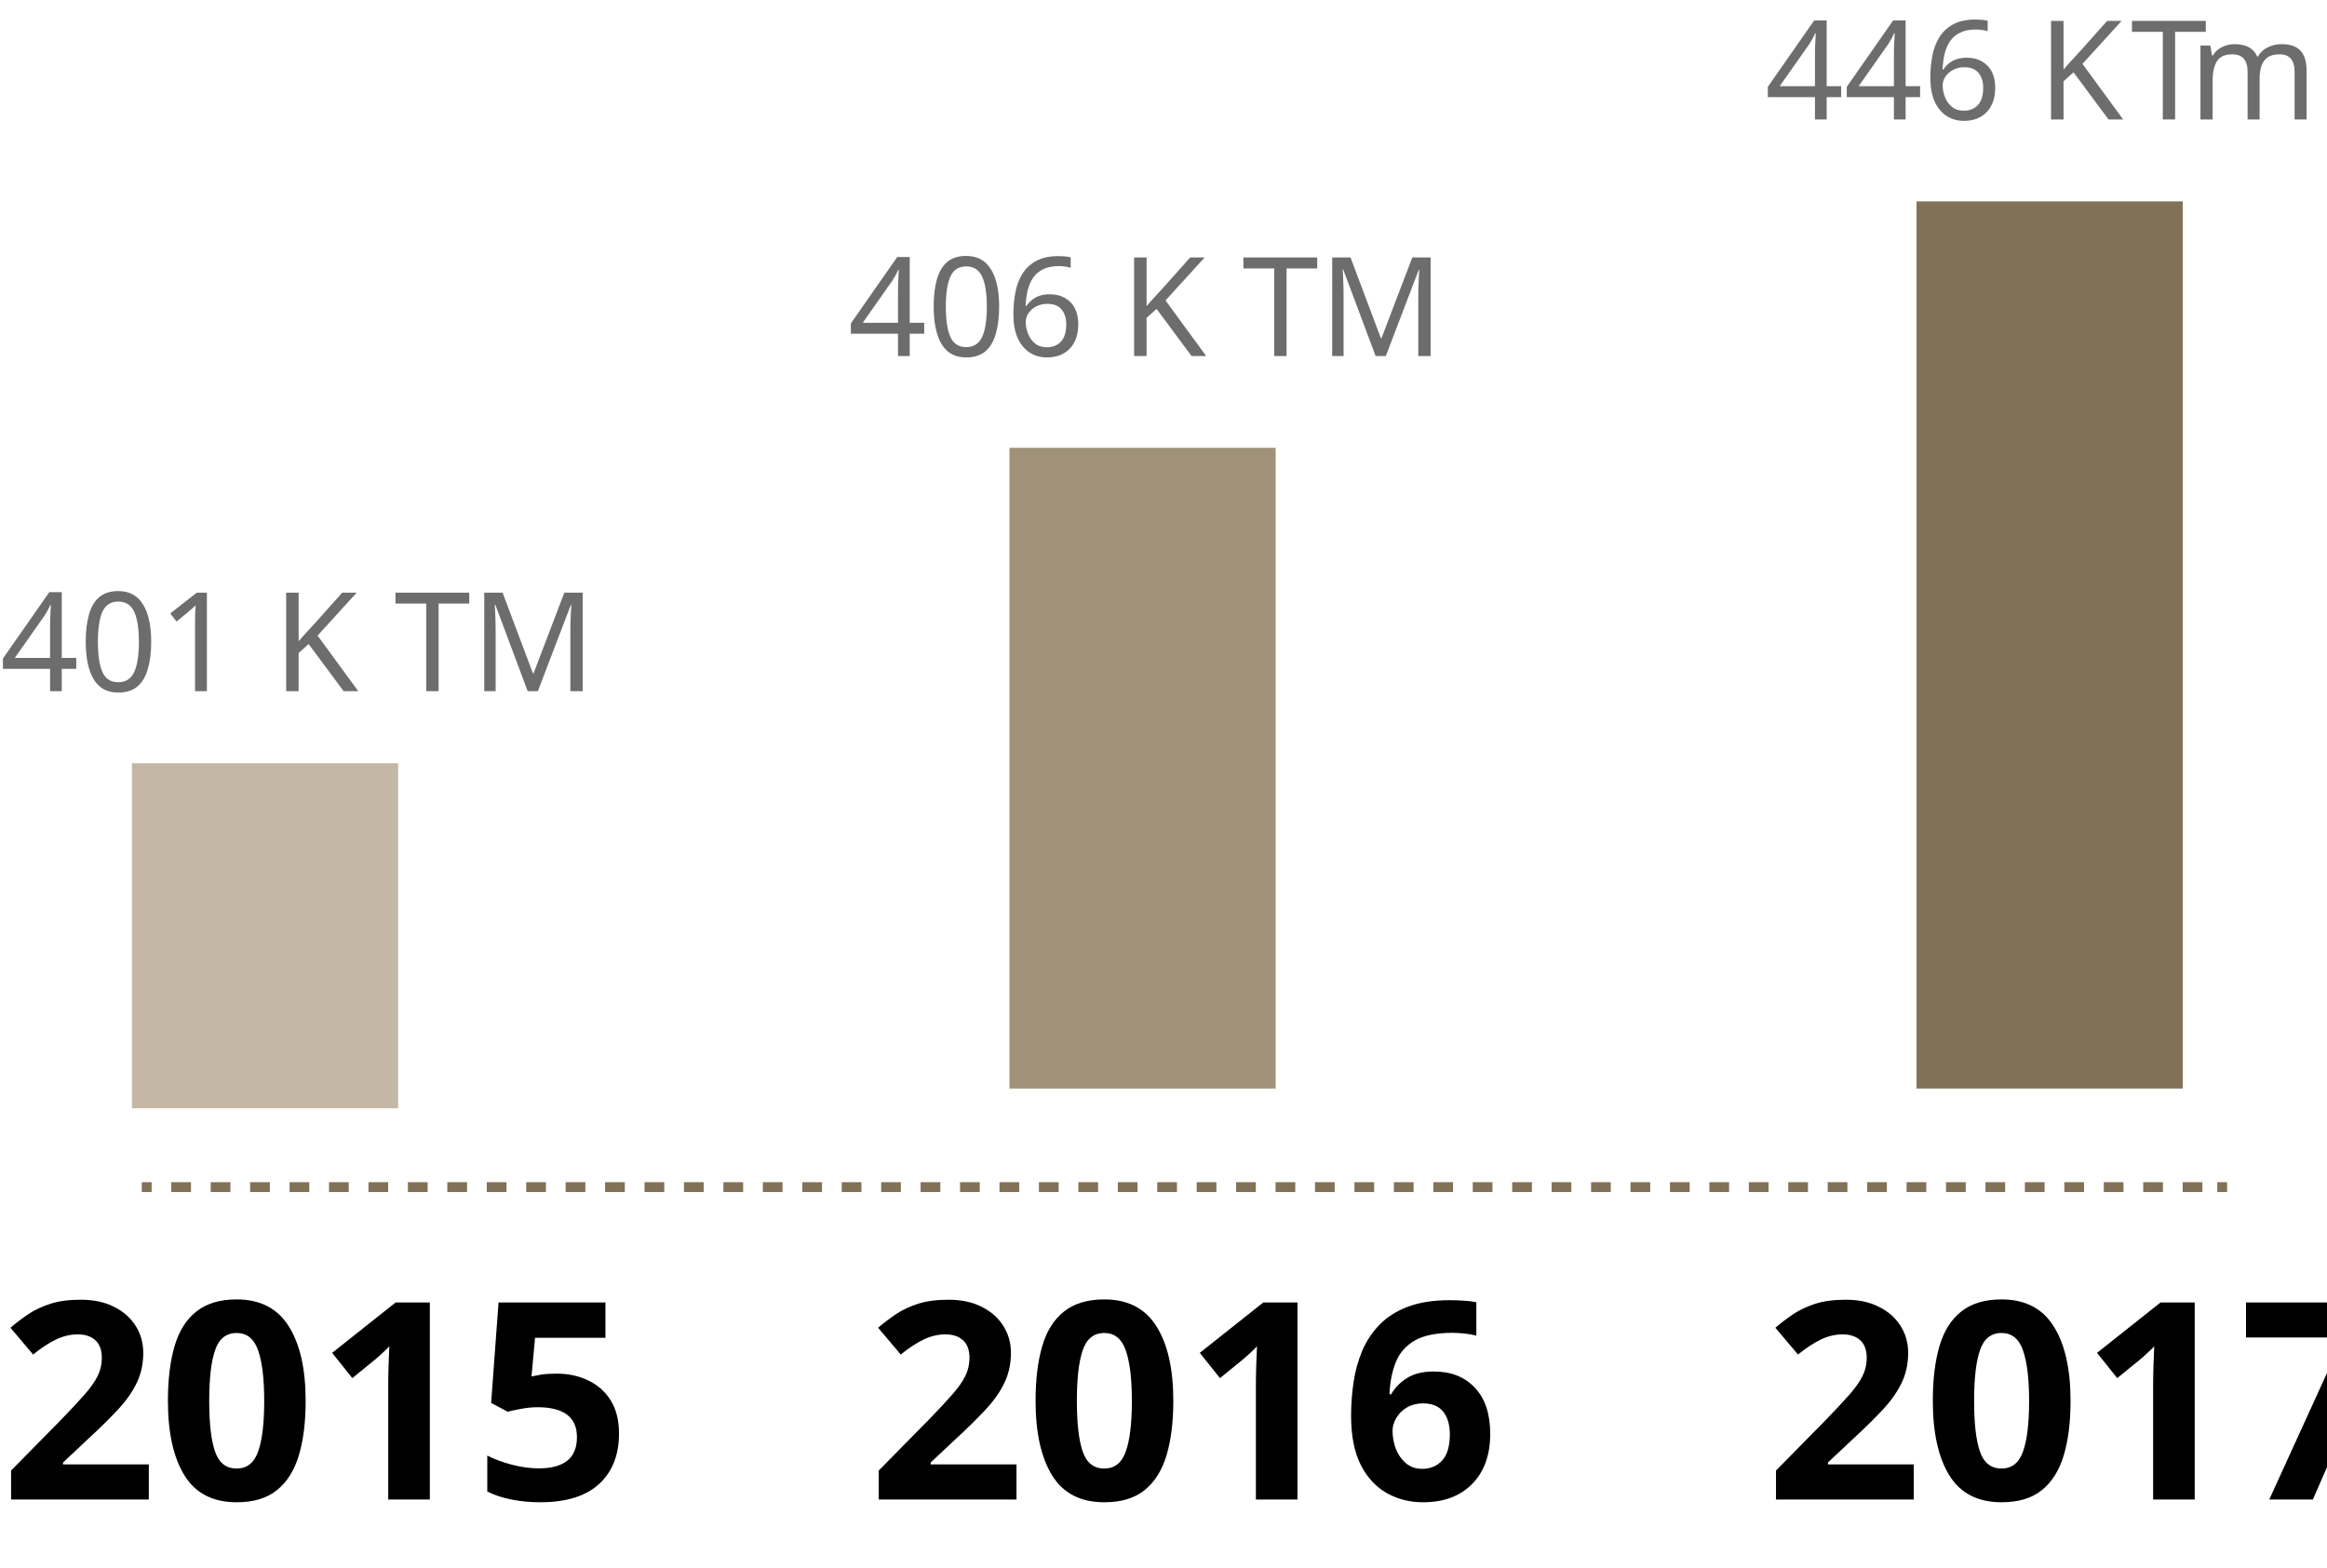
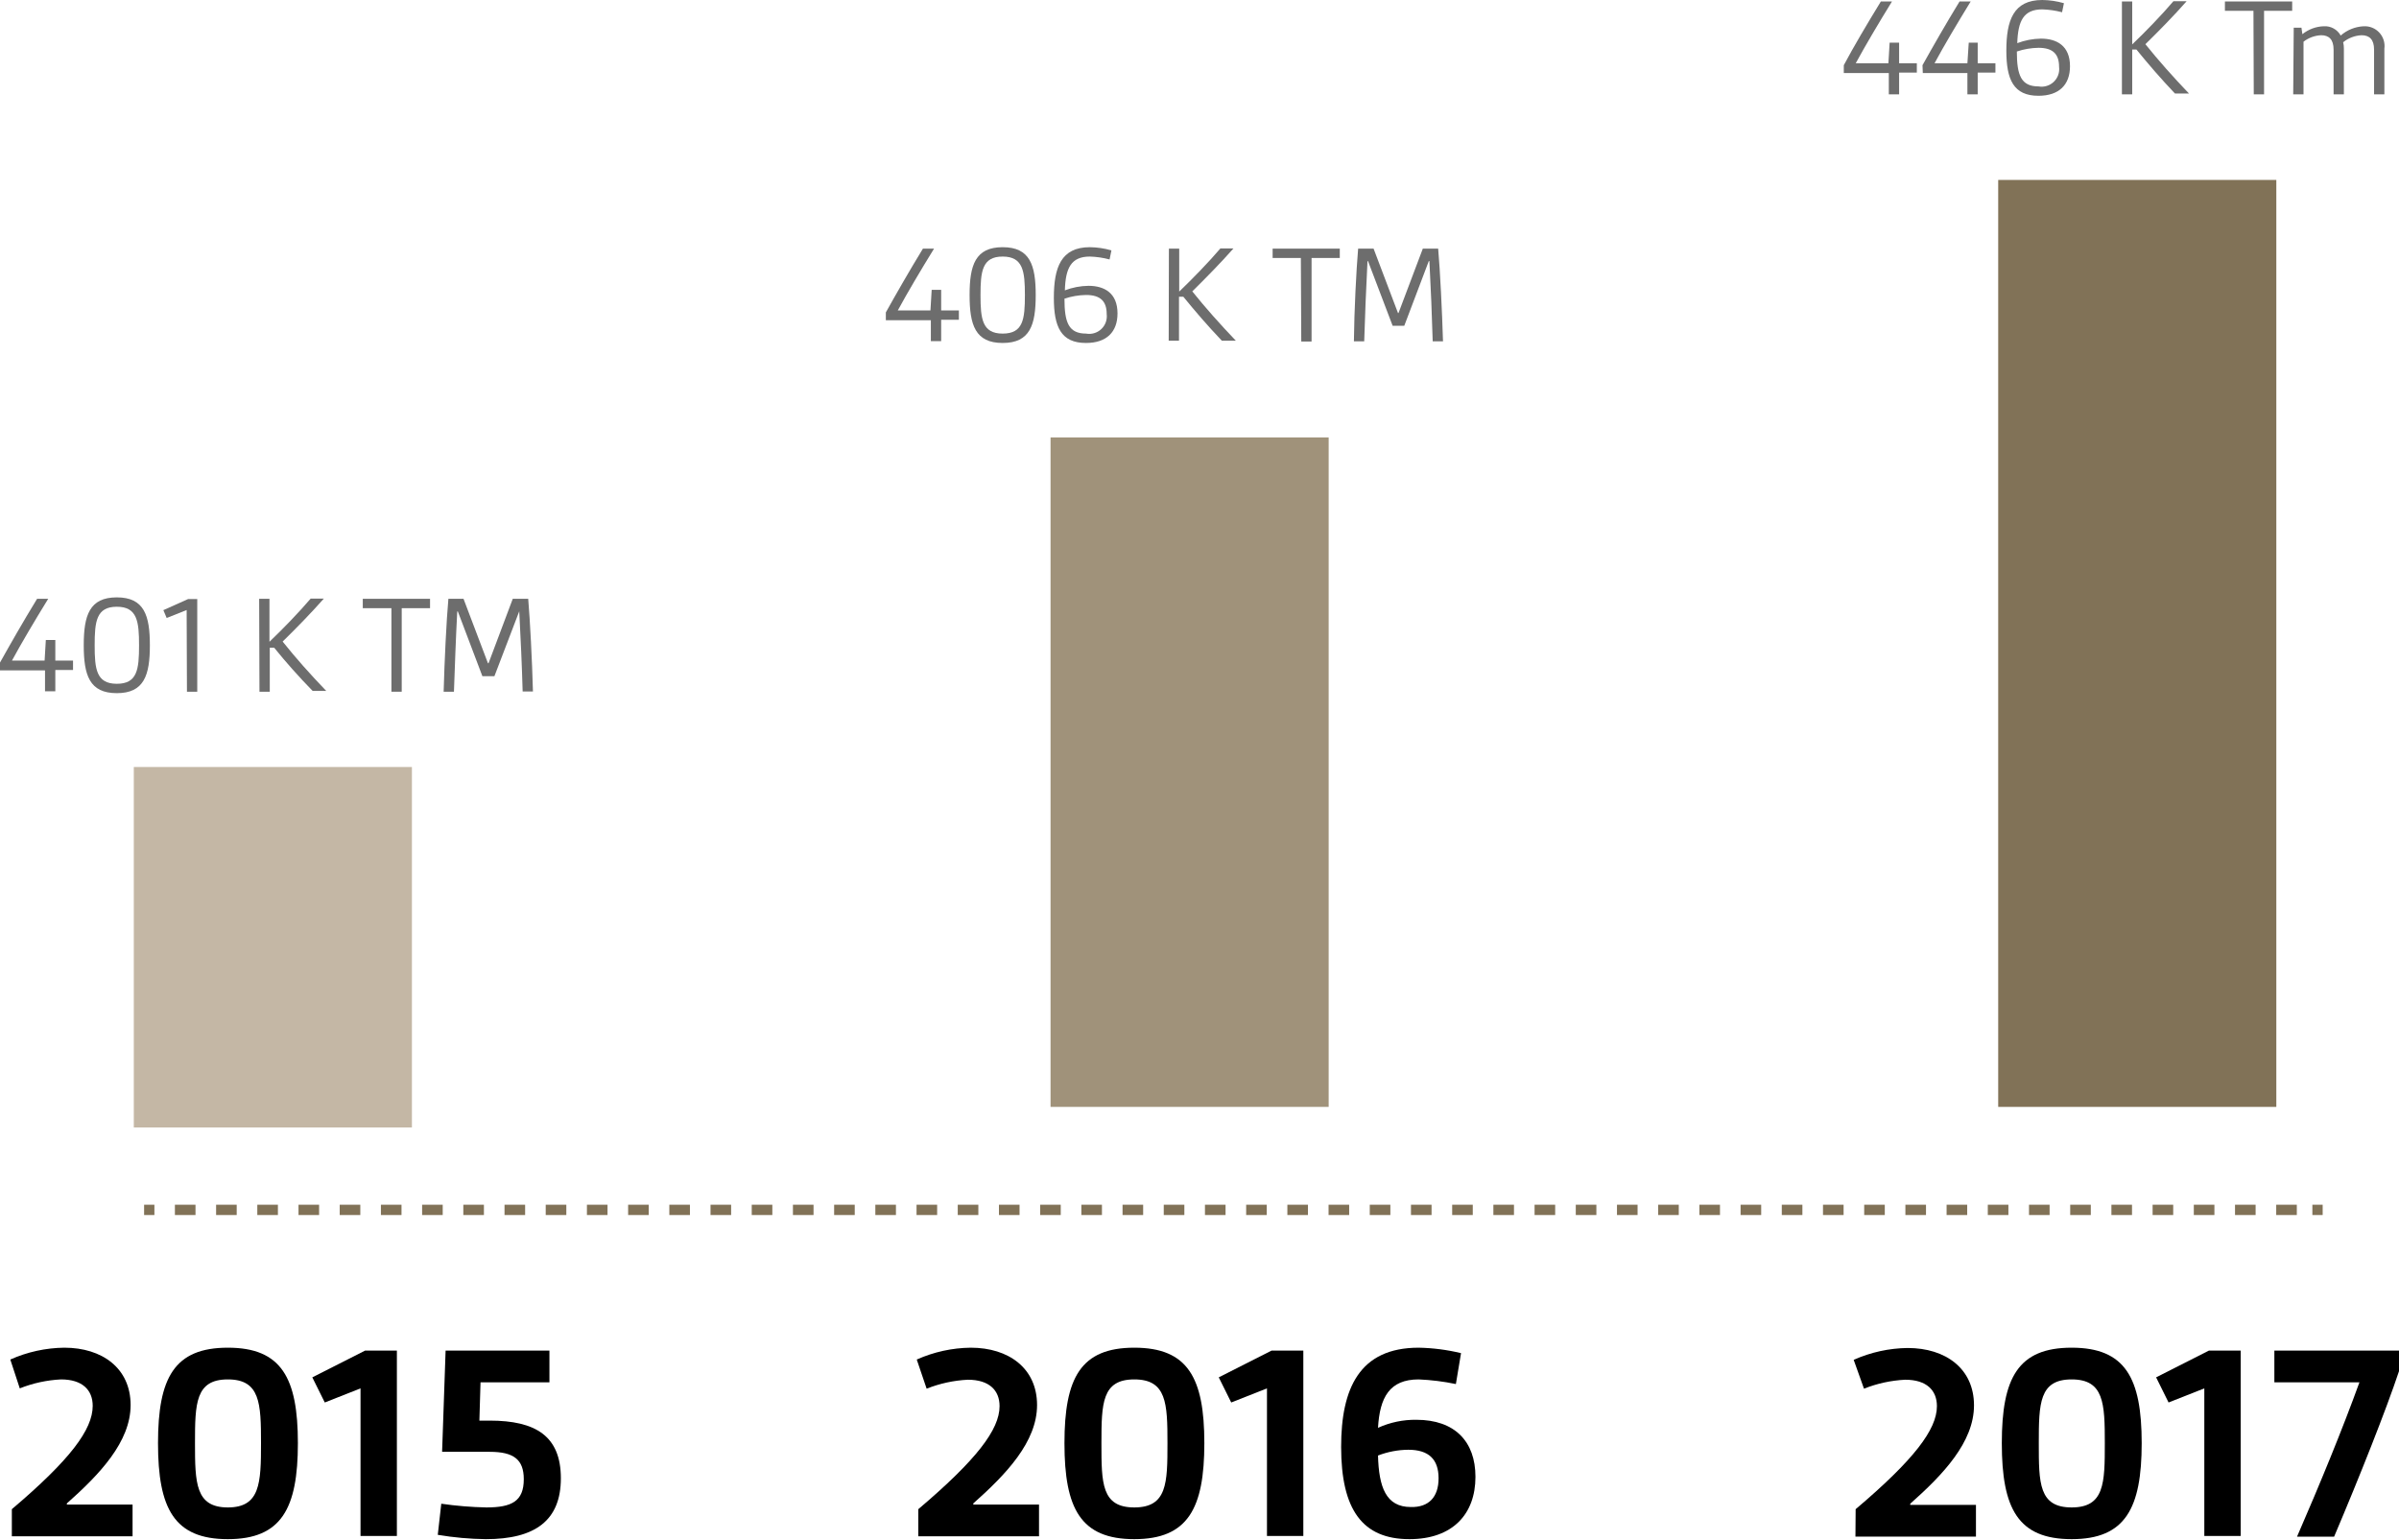
- <svg xmlns="http://www.w3.org/2000/svg" viewBox="0 0 236.01 158.98">
+ <svg xmlns="http://www.w3.org/2000/svg" viewBox="0 0 232.9 149.44">
  <defs>
-     <style>.cls-1{fill:#c4b7a5;}.cls-2{fill:#a0927a;}.cls-3{fill:#817257;}.cls-4{font-size:28px;font-family:Gesta-Bold, Gesta;font-weight:700;}.cls-5{font-size:14px;fill:#6d6d6d;font-family:Gesta-Regular, Gesta;}.cls-6{letter-spacing:-0.09em;}.cls-7,.cls-8{fill:none;stroke:#817257;stroke-miterlimit:10;}.cls-8{stroke-dasharray:2 2;}</style>
+     <style>.cls-1{fill:#c4b7a5;}.cls-2{fill:#a0927a;}.cls-3{fill:#817257;}.cls-4{isolation:isolate;}.cls-5{fill:#6d6d6d;}.cls-6,.cls-7{fill:none;stroke:#817257;stroke-miterlimit:10;}.cls-7{stroke-dasharray:2 2;}</style>
  </defs>
  <g id="Capa_2" data-name="Capa 2">
    <g id="Capa_1-2" data-name="Capa 1">
-       <rect class="cls-1" x="13.38" y="77.43" width="27" height="35" />
-       <rect class="cls-2" x="102.38" y="45.43" width="27" height="65" />
-       <rect class="cls-3" x="194.38" y="20.43" width="27" height="90" />
-       <text class="cls-4" transform="translate(0 152.12)">2015</text>
-       <text class="cls-5" transform="translate(0 70.12)">401 K TM</text>
-       <text class="cls-5" transform="translate(86 36.12)">406 K TM </text>
-       <text class="cls-5" transform="translate(179 12.12)">446 K <tspan class="cls-6" x="37.09" y="0">T</tspan>
-         <tspan x="42.99" y="0">m </tspan>
-       </text>
-       <text class="cls-4" transform="translate(88 152.12)">2016</text>
-       <text class="cls-4" transform="translate(179 152.12)">2017</text>
-       <line class="cls-7" x1="14.38" y1="120.43" x2="15.38" y2="120.43" />
-       <line class="cls-8" x1="17.37" y1="120.43" x2="223.88" y2="120.43" />
-       <line class="cls-7" x1="224.88" y1="120.43" x2="225.88" y2="120.43" />
+       <g id="Capa_2-2" data-name="Capa 2">
+         <g id="Capa_1-2-2" data-name="Capa 1-2">
+           <rect class="cls-1" x="12.99" y="74.47" width="27" height="35" />
+           <rect class="cls-2" x="101.99" y="42.47" width="27" height="65" />
+           <rect class="cls-3" x="193.99" y="17.47" width="27" height="90" />
+           <g class="cls-4">
+             <path d="M1.15,146.53C6.8,141.74,9,138.8,9,136.5c0-1.54-1-2.57-3.08-2.57a12.51,12.51,0,0,0-4,.87L1,132a13.23,13.23,0,0,1,5.24-1.15c3.69,0,6.44,2,6.44,5.57s-3,6.72-6.19,9.55l0,.11h6.38v3.08H1.15Z" />
+             <path d="M15.34,140.12c0-6.33,1.57-9.27,6.78-9.27s6.8,2.94,6.8,9.27-1.59,9.32-6.8,9.32S15.34,146.47,15.34,140.12Zm10,0c0-3.87-.08-6.19-3.22-6.19s-3.19,2.32-3.19,6.19.05,6.24,3.19,6.24S25.34,144,25.34,140.12Z" />
+             <path d="M35,134.8l-3.47,1.37-1.21-2.44,5.13-2.6h3.08v18H35Z" />
+             <path d="M42.84,146a35.8,35.8,0,0,0,4.37.36c2.46,0,3.64-.59,3.64-2.74,0-1.93-1-2.66-3.31-2.66H42.92l.34-9.83H53.34v3.08H46.65l-.11,3.72h1c4.45,0,6.91,1.49,6.91,5.6s-2.52,5.91-7.28,5.91a30.37,30.37,0,0,1-4.67-.42Z" />
+           </g>
+           <g class="cls-4">
+             <path class="cls-5" d="M0,64.33c1-1.79,2.26-4,3.6-6.19H4.68c-1.32,2.14-2.58,4.27-3.52,6H4.33l.12-2h.92v2H7.09v.91H5.37v2.07h-1V65.09H0Z" />
+             <path class="cls-5" d="M8.13,62.65c0-2.9.55-4.65,3.21-4.65s3.21,1.75,3.21,4.65S14,67.3,11.34,67.3,8.13,65.55,8.13,62.65Zm5.37,0c0-2.3-.17-3.74-2.16-3.74s-2.15,1.44-2.15,3.74.16,3.74,2.15,3.74S13.5,65,13.5,62.65Z" />
+             <path class="cls-5" d="M18.12,59.23,16.18,60l-.32-.76,2.41-1.08h.88v9h-1Z" />
+             <path class="cls-5" d="M25.16,58.14h1v4.17l0,0c1.31-1.25,2.83-2.82,4-4.19h1.28v0c-1.18,1.34-2.73,2.93-4,4.17,1.24,1.56,2.67,3.17,4.23,4.79l0,0H30.35C29,65.7,27.76,64.3,26.62,62.89h-.43v4.27h-1Z" />
+             <path class="cls-5" d="M38,59.05H35.22v-.91h6.53v.91H39v8.11H38Z" />
+             <path class="cls-5" d="M43.53,58.14H45l2.37,6.25h.06l2.35-6.25h1.5c.18,2.13.38,6,.46,9h-1c-.07-2.53-.19-5.13-.33-7.79h0L48,65.65H46.83l-2.38-6.28h-.06c-.14,2.66-.23,5.26-.32,7.79h-1C43.15,64.19,43.34,60.27,43.53,58.14Z" />
+           </g>
+           <g class="cls-4">
+             <path class="cls-5" d="M86,30.33c1-1.79,2.26-4,3.6-6.19h1.08c-1.32,2.14-2.58,4.27-3.52,6h3.17l.12-2h.92v2h1.72v.91H91.37v2.07h-1V31.09H86Z" />
+             <path class="cls-5" d="M94.13,28.65c0-2.9.55-4.65,3.21-4.65s3.21,1.75,3.21,4.65S100,33.3,97.34,33.3,94.13,31.55,94.13,28.65Zm5.37,0c0-2.3-.17-3.74-2.16-3.74s-2.15,1.44-2.15,3.74.16,3.74,2.15,3.74S99.5,31,99.5,28.65Z" />
+             <path class="cls-5" d="M102.31,28.92c0-2.94.69-4.92,3.49-4.92a7.86,7.86,0,0,1,2.1.31l-.18.88a8.44,8.44,0,0,0-1.92-.28c-1.82,0-2.36,1.13-2.42,3.28a6.68,6.68,0,0,1,2.29-.44c1.53,0,2.82.69,2.82,2.68,0,1.81-1.07,2.87-3.06,2.87C103,33.3,102.31,31.73,102.31,28.92Zm5.13,1.57c0-1.22-.59-1.85-2-1.85a6.9,6.9,0,0,0-2.1.36c0,2.3.4,3.39,2.1,3.39A1.71,1.71,0,0,0,107.44,30.49Z" />
+             <path class="cls-5" d="M113.48,24.14h1v4.17l0,0c1.3-1.25,2.83-2.82,4-4.19h1.27l0,0c-1.18,1.34-2.74,2.93-4,4.17,1.25,1.56,2.68,3.17,4.23,4.79v0h-1.36c-1.39-1.46-2.59-2.86-3.74-4.27h-.42v4.27h-1Z" />
+             <path class="cls-5" d="M126.29,25.05h-2.74v-.91h6.52v.91h-2.74v8.11h-1Z" />
+             <path class="cls-5" d="M131.85,24.14h1.5l2.37,6.25h.05l2.36-6.25h1.49c.19,2.13.38,6.05.47,9h-1q-.11-3.79-.32-7.79h-.06l-2.38,6.28h-1.13l-2.39-6.28h-.05c-.14,2.66-.24,5.26-.32,7.79h-1C131.47,30.19,131.67,26.27,131.85,24.14Z" />
+           </g>
+           <g class="cls-4">
+             <g class="cls-4">
+               <path class="cls-5" d="M179,6.33c.95-1.79,2.26-4,3.6-6.19h1.08c-1.32,2.14-2.58,4.27-3.52,6h3.17l.12-2h.92v2h1.72v.91h-1.72V9.16h-1V7.09H179Z" />
+               <path class="cls-5" d="M186.64,6.33c1-1.79,2.26-4,3.6-6.19h1.08c-1.31,2.14-2.58,4.27-3.51,6H191l.13-2H192v2h1.72v.91H192V9.16h-1V7.09h-4.33Z" />
+               <path class="cls-5" d="M194.78,4.92c0-2.94.68-4.92,3.49-4.92a7.86,7.86,0,0,1,2.1.31l-.18.88a8.53,8.53,0,0,0-1.92-.28c-1.83,0-2.36,1.13-2.43,3.28a6.75,6.75,0,0,1,2.3-.44c1.53,0,2.82.69,2.82,2.68,0,1.81-1.07,2.87-3.06,2.87C195.48,9.3,194.78,7.73,194.78,4.92Zm5.12,1.57c0-1.22-.58-1.85-2-1.85a7,7,0,0,0-2.1.36c0,2.3.41,3.39,2.1,3.39A1.71,1.71,0,0,0,199.9,6.49Z" />
+               <path class="cls-5" d="M206,.14h1V4.31l0,0c1.31-1.25,2.83-2.82,4-4.19h1.28v0c-1.17,1.34-2.73,2.93-4,4.17,1.25,1.56,2.68,3.17,4.23,4.79v0h-1.36c-1.39-1.46-2.59-2.86-3.74-4.27H207V9.16h-1Z" />
+             </g>
+             <g class="cls-4">
+               <path class="cls-5" d="M218.77,1.05H216V.14h6.53v.91H219.8V9.16h-1Z" />
+             </g>
+             <g class="cls-4">
+               <path class="cls-5" d="M222.68,2.69h.75l.09.63a3.49,3.49,0,0,1,2.07-.77,1.75,1.75,0,0,1,1.65.9,3.65,3.65,0,0,1,2.24-.9,1.92,1.92,0,0,1,2,2.18V9.16h-1V4.82c0-1-.46-1.4-1.22-1.4a3.09,3.09,0,0,0-1.78.68,2.59,2.59,0,0,1,.07.63V9.16h-1V4.82c0-1-.46-1.4-1.21-1.4a3,3,0,0,0-1.71.63V9.16h-1Z" />
+             </g>
+           </g>
+           <g class="cls-4">
+             <path d="M89.15,146.53c5.65-4.79,7.89-7.73,7.89-10,0-1.54-1-2.57-3.08-2.57a12.51,12.51,0,0,0-4,.87L89,132a13.23,13.23,0,0,1,5.24-1.15c3.69,0,6.44,2,6.44,5.57s-3,6.72-6.19,9.55l0,.11h6.38v3.08H89.15Z" />
+             <path d="M103.34,140.12c0-6.33,1.57-9.27,6.78-9.27s6.8,2.94,6.8,9.27-1.59,9.32-6.8,9.32S103.34,146.47,103.34,140.12Zm10,0c0-3.87-.08-6.19-3.22-6.19s-3.19,2.32-3.19,6.19,0,6.24,3.19,6.24S113.34,144,113.34,140.12Z" />
+             <path d="M123,134.8l-3.47,1.37-1.21-2.44,5.13-2.6h3.08v18H123Z" />
+             <path d="M130.2,140.48c0-5.65,1.76-9.63,7.53-9.63a19,19,0,0,1,4.11.53l-.5,3a22.27,22.27,0,0,0-3.61-.45c-2.83,0-3.78,1.74-3.95,4.7a8.73,8.73,0,0,1,3.72-.78c3.73,0,5.74,2.1,5.74,5.54,0,3.64-2.24,6.05-6.41,6.05C132.27,149.44,130.2,146.58,130.2,140.48Zm9.46,3.05c0-1.84-.95-2.77-2.94-2.77a8.37,8.37,0,0,0-2.94.56c.08,3.05.76,5,3.19,5C138.71,146.36,139.66,145.35,139.66,143.53Z" />
+           </g>
+           <g class="cls-4">
+             <path d="M180.15,146.53c5.65-4.79,7.89-7.73,7.89-10,0-1.54-1-2.57-3.08-2.57a12.51,12.51,0,0,0-4,.87l-1-2.8a13.23,13.23,0,0,1,5.24-1.15c3.69,0,6.44,2,6.44,5.57s-3,6.72-6.19,9.55l0,.11h6.38v3.08h-11.7Z" />
+             <path d="M194.34,140.12c0-6.33,1.57-9.27,6.78-9.27s6.8,2.94,6.8,9.27-1.59,9.32-6.8,9.32S194.34,146.47,194.34,140.12Zm10,0c0-3.87-.08-6.19-3.22-6.19s-3.19,2.32-3.19,6.19,0,6.24,3.19,6.24S204.34,144,204.34,140.12Z" />
+             <path d="M214,134.8l-3.47,1.37-1.21-2.44,5.13-2.6h3.08v18H214Z" />
+             <path d="M229.06,134.21H220.8v-3.08h12.1v2c-1.23,3.7-3.84,10.28-6.3,16.07H223C225.26,144,227.41,138.77,229.06,134.21Z" />
+           </g>
+           <line class="cls-6" x1="13.99" y1="117.47" x2="14.99" y2="117.47" />
+           <line class="cls-7" x1="16.98" y1="117.47" x2="223.49" y2="117.47" />
+           <line class="cls-6" x1="224.49" y1="117.47" x2="225.49" y2="117.47" />
+         </g>
+       </g>
    </g>
  </g>
</svg>
